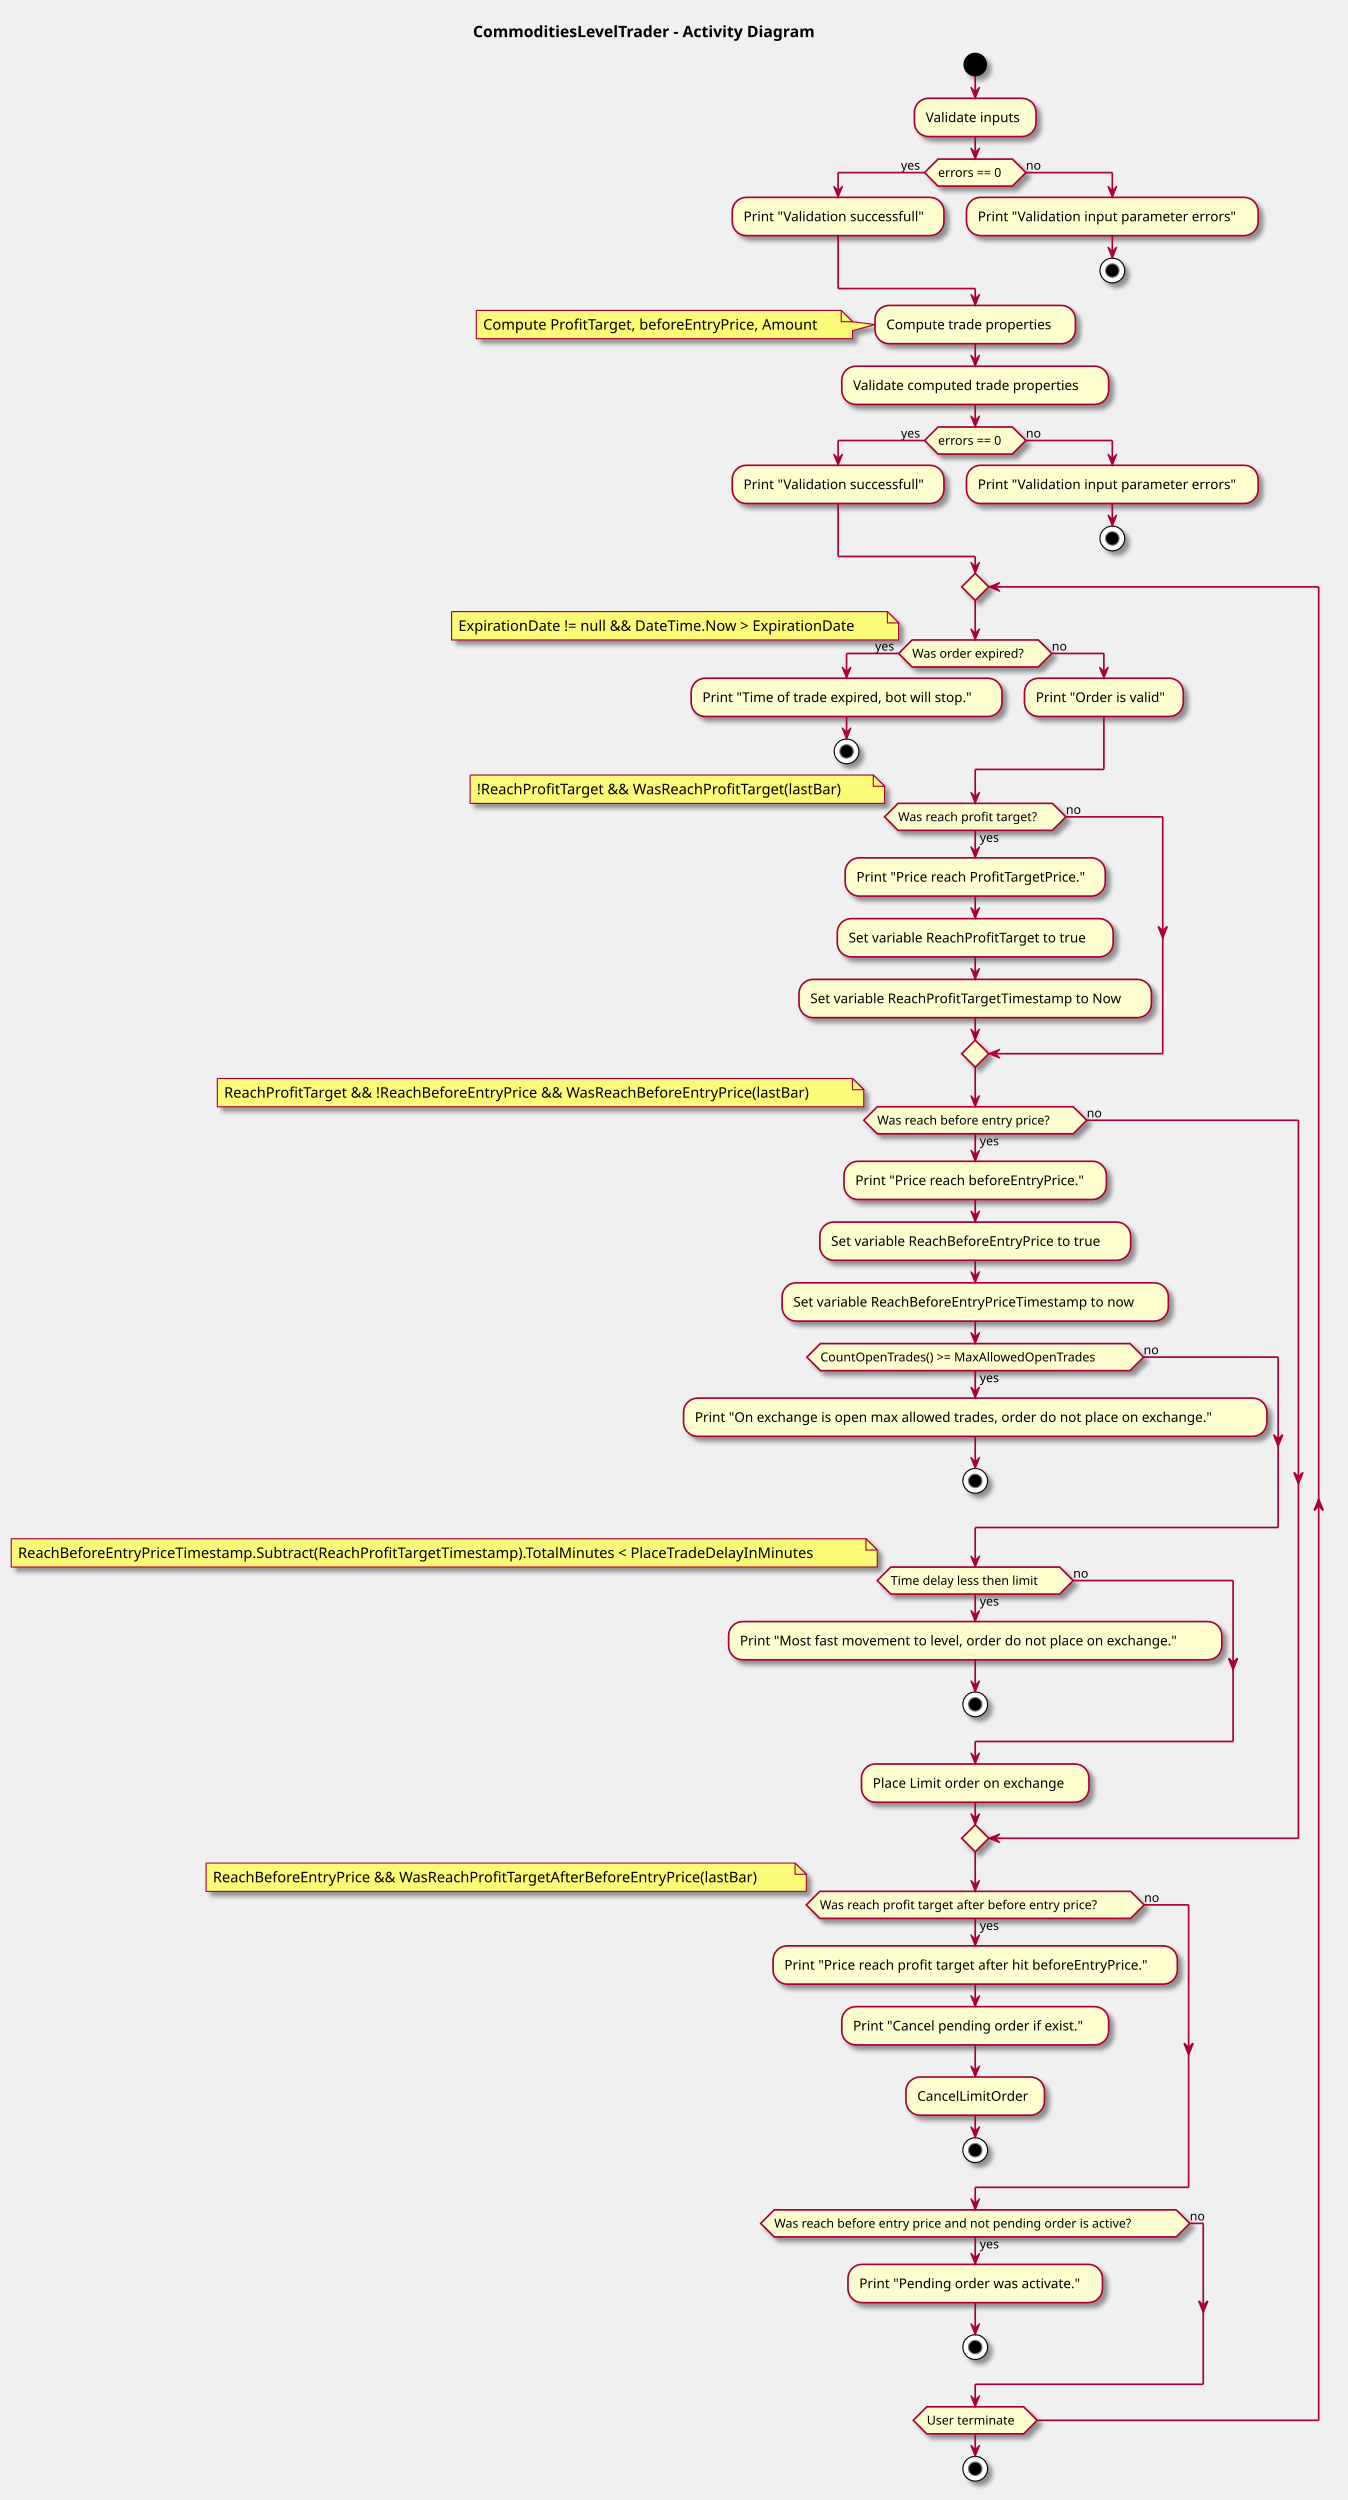
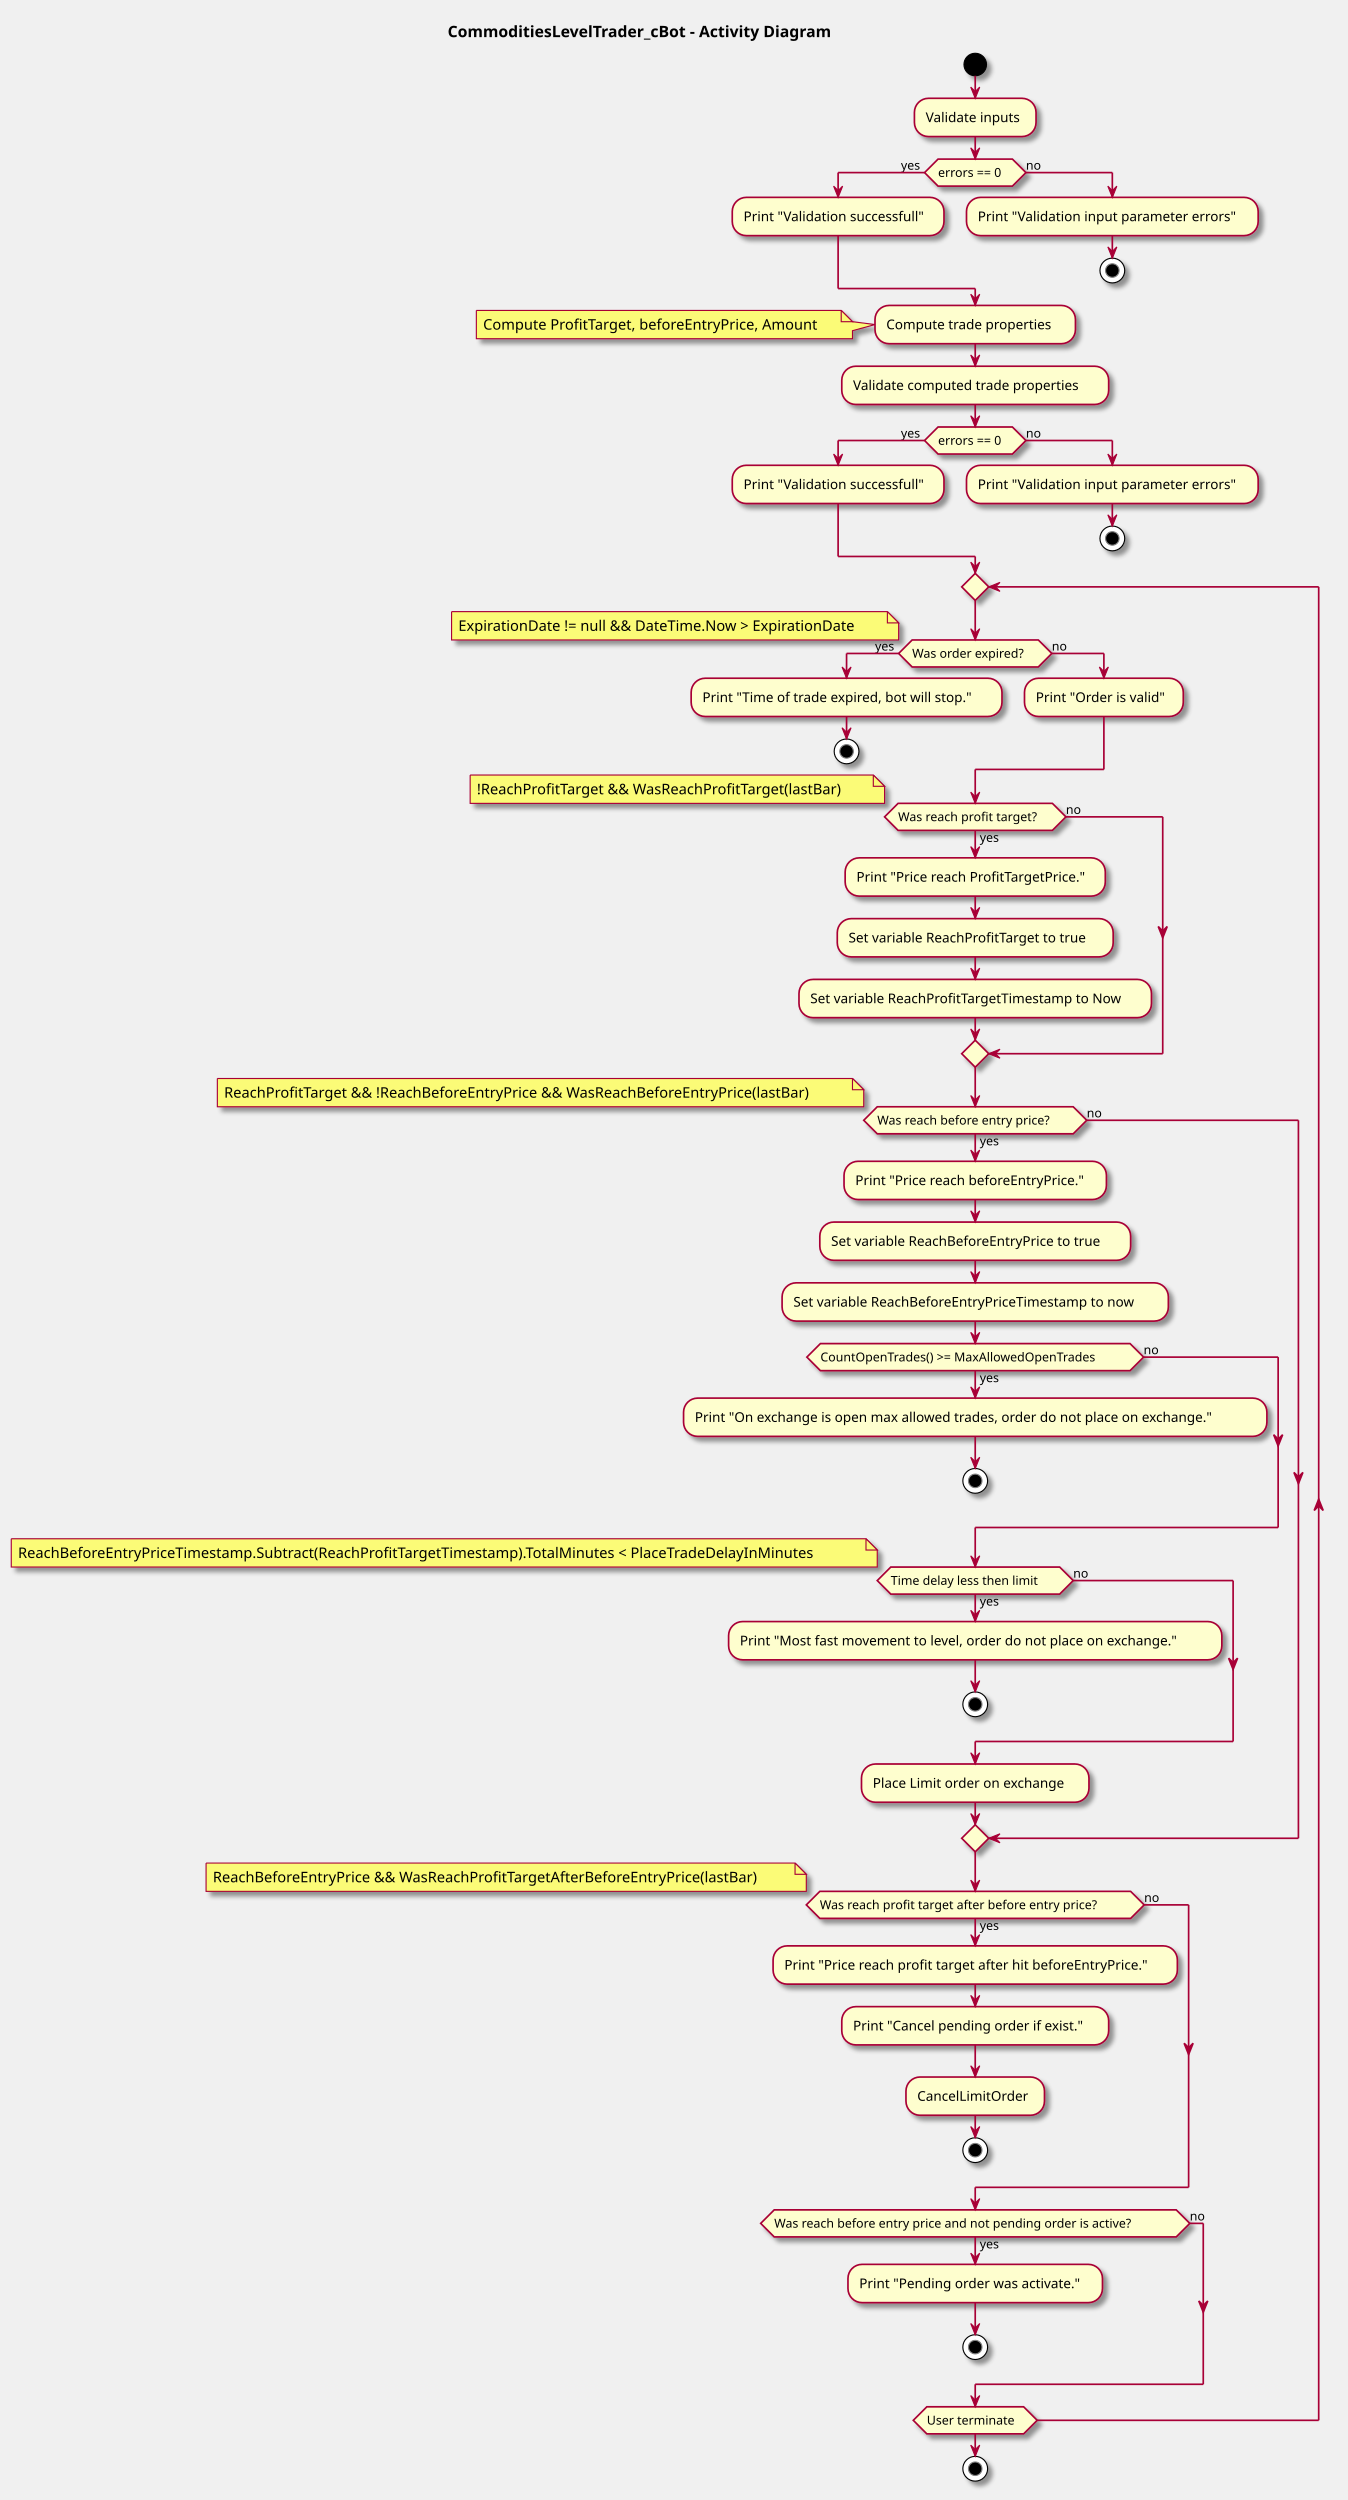
<svg xmlns="http://www.w3.org/2000/svg" contentStyleType="text/css" height="2220px" preserveAspectRatio="none" style="width:1197px;height:2220px;background:#FFFFFF;" version="1.1" viewBox="0 0 1197 2220" width="1197px" zoomAndPan="magnify">
  <defs>
-     <filter height="300%" id="fbwcqrv0fhfp4" width="300%" x="-1" y="-1">
+     <filter height="300%" id="f1bcgpkwwf4tdp" width="300%" x="-1" y="-1">
      <feGaussianBlur result="blurOut" stdDeviation="2.0" />
      <feColorMatrix in="blurOut" result="blurOut2" type="matrix" values="0 0 0 0 0 0 0 0 0 0 0 0 0 0 0 0 0 0 .4 0" />
      <feOffset dx="4.0" dy="4.0" in="blurOut2" result="blurOut3" />
      <feBlend in="SourceGraphic" in2="blurOut3" mode="normal" />
    </filter>
  </defs>
  <g>
-     <text fill="#000000" font-family="sans-serif" font-size="14" font-weight="bold" lengthAdjust="spacing" textLength="354" x="420" y="32.995">CommoditiesLevelTrader - Activity Diagram</text>
-     <ellipse cx="866" cy="57.297" fill="#000000" filter="url(#fbwcqrv0fhfp4)" rx="10" ry="10" style="stroke:#000000;stroke-width:1.0;" />
-     <rect fill="#FEFECE" filter="url(#fbwcqrv0fhfp4)" height="33.969" rx="12.5" ry="12.5" style="stroke:#A80036;stroke-width:1.5;" width="108" x="812" y="87.297" />
+     <text fill="#000000" font-family="sans-serif" font-size="14" font-weight="bold" lengthAdjust="spacing" textLength="399" x="397.5" y="32.995">CommoditiesLevelTrader_cBot - Activity Diagram</text>
+     <ellipse cx="866" cy="57.297" fill="#000000" filter="url(#f1bcgpkwwf4tdp)" rx="10" ry="10" style="stroke:#000000;stroke-width:1.0;" />
+     <rect fill="#FEFECE" filter="url(#f1bcgpkwwf4tdp)" height="33.969" rx="12.5" ry="12.5" style="stroke:#A80036;stroke-width:1.5;" width="108" x="812" y="87.297" />
    <text fill="#000000" font-family="sans-serif" font-size="12" lengthAdjust="spacing" textLength="88" x="822" y="108.436">Validate inputs</text>
-     <polygon fill="#FEFECE" filter="url(#fbwcqrv0fhfp4)" points="833,141.266,899,141.266,911,153.266,899,165.266,833,165.266,821,153.266,833,141.266" style="stroke:#A80036;stroke-width:1.5;" />
+     <polygon fill="#FEFECE" filter="url(#f1bcgpkwwf4tdp)" points="833,141.266,899,141.266,911,153.266,899,165.266,833,165.266,821,153.266,833,141.266" style="stroke:#A80036;stroke-width:1.5;" />
    <text fill="#000000" font-family="sans-serif" font-size="11" lengthAdjust="spacing" textLength="66" x="833" y="157.074">errors == 0</text>
    <text fill="#000000" font-family="sans-serif" font-size="11" lengthAdjust="spacing" textLength="21" x="800" y="150.671">yes</text>
    <text fill="#000000" font-family="sans-serif" font-size="11" lengthAdjust="spacing" textLength="14" x="911" y="150.671">no</text>
-     <rect fill="#FEFECE" filter="url(#fbwcqrv0fhfp4)" height="33.969" rx="12.5" ry="12.5" style="stroke:#A80036;stroke-width:1.5;" width="188" x="650.25" y="175.266" />
+     <rect fill="#FEFECE" filter="url(#f1bcgpkwwf4tdp)" height="33.969" rx="12.5" ry="12.5" style="stroke:#A80036;stroke-width:1.5;" width="188" x="650.25" y="175.266" />
    <text fill="#000000" font-family="sans-serif" font-size="12" lengthAdjust="spacing" textLength="168" x="660.25" y="196.404">Print "Validation successfull"</text>
-     <rect fill="#FEFECE" filter="url(#fbwcqrv0fhfp4)" height="33.969" rx="12.5" ry="12.5" style="stroke:#A80036;stroke-width:1.5;" width="259" x="858.25" y="175.266" />
+     <rect fill="#FEFECE" filter="url(#f1bcgpkwwf4tdp)" height="33.969" rx="12.5" ry="12.5" style="stroke:#A80036;stroke-width:1.5;" width="259" x="858.25" y="175.266" />
    <text fill="#000000" font-family="sans-serif" font-size="12" lengthAdjust="spacing" textLength="239" x="868.25" y="196.404">Print "Validation input parameter errors"</text>
-     <ellipse cx="987.75" cy="240.234" fill="#FFFFFF" filter="url(#fbwcqrv0fhfp4)" rx="11" ry="11" style="stroke:#000000;stroke-width:1.0;" />
+     <ellipse cx="987.75" cy="240.234" fill="#FFFFFF" filter="url(#f1bcgpkwwf4tdp)" rx="11" ry="11" style="stroke:#000000;stroke-width:1.0;" />
    <ellipse cx="987.75" cy="240.234" fill="#000000" rx="6" ry="6" style="stroke:#7F7F7F;stroke-width:1.0;" />
-     <path d="M423,275.652 L423,300.785 A0,0 0 0 0 423,300.785 L757,300.785 A0,0 0 0 0 757,300.785 L757,293.652 L777,288.219 L757,285.652 L757,285.652 L747,275.652 L423,275.652 A0,0 0 0 0 423,275.652 " fill="#FBFB77" filter="url(#fbwcqrv0fhfp4)" style="stroke:#A80036;stroke-width:1.0;" />
+     <path d="M423,275.652 L423,300.785 A0,0 0 0 0 423,300.785 L757,300.785 A0,0 0 0 0 757,300.785 L757,293.652 L777,288.219 L757,285.652 L757,285.652 L747,275.652 L423,275.652 A0,0 0 0 0 423,275.652 " fill="#FBFB77" filter="url(#f1bcgpkwwf4tdp)" style="stroke:#A80036;stroke-width:1.0;" />
    <path d="M747,275.652 L747,285.652 L757,285.652 L747,275.652 " fill="#FBFB77" style="stroke:#A80036;stroke-width:1.0;" />
    <text fill="#000000" font-family="sans-serif" font-size="13" lengthAdjust="spacing" textLength="313" x="429" y="292.719">Compute ProfitTarget, beforeEntryPrice, Amount</text>
-     <rect fill="#FEFECE" filter="url(#fbwcqrv0fhfp4)" height="33.969" rx="12.5" ry="12.5" style="stroke:#A80036;stroke-width:1.5;" width="178" x="777" y="271.234" />
+     <rect fill="#FEFECE" filter="url(#f1bcgpkwwf4tdp)" height="33.969" rx="12.5" ry="12.5" style="stroke:#A80036;stroke-width:1.5;" width="178" x="777" y="271.234" />
    <text fill="#000000" font-family="sans-serif" font-size="12" lengthAdjust="spacing" textLength="158" x="787" y="292.373">Compute trade properties</text>
-     <rect fill="#FEFECE" filter="url(#fbwcqrv0fhfp4)" height="33.969" rx="12.5" ry="12.5" style="stroke:#A80036;stroke-width:1.5;" width="237" x="747.5" y="325.203" />
+     <rect fill="#FEFECE" filter="url(#f1bcgpkwwf4tdp)" height="33.969" rx="12.5" ry="12.5" style="stroke:#A80036;stroke-width:1.5;" width="237" x="747.5" y="325.203" />
    <text fill="#000000" font-family="sans-serif" font-size="12" lengthAdjust="spacing" textLength="217" x="757.5" y="346.342">Validate computed trade properties</text>
-     <polygon fill="#FEFECE" filter="url(#fbwcqrv0fhfp4)" points="833,379.172,899,379.172,911,391.172,899,403.172,833,403.172,821,391.172,833,379.172" style="stroke:#A80036;stroke-width:1.5;" />
+     <polygon fill="#FEFECE" filter="url(#f1bcgpkwwf4tdp)" points="833,379.172,899,379.172,911,391.172,899,403.172,833,403.172,821,391.172,833,379.172" style="stroke:#A80036;stroke-width:1.5;" />
    <text fill="#000000" font-family="sans-serif" font-size="11" lengthAdjust="spacing" textLength="66" x="833" y="394.98">errors == 0</text>
    <text fill="#000000" font-family="sans-serif" font-size="11" lengthAdjust="spacing" textLength="21" x="800" y="388.578">yes</text>
    <text fill="#000000" font-family="sans-serif" font-size="11" lengthAdjust="spacing" textLength="14" x="911" y="388.578">no</text>
-     <rect fill="#FEFECE" filter="url(#fbwcqrv0fhfp4)" height="33.969" rx="12.5" ry="12.5" style="stroke:#A80036;stroke-width:1.5;" width="188" x="650.25" y="413.172" />
+     <rect fill="#FEFECE" filter="url(#f1bcgpkwwf4tdp)" height="33.969" rx="12.5" ry="12.5" style="stroke:#A80036;stroke-width:1.5;" width="188" x="650.25" y="413.172" />
    <text fill="#000000" font-family="sans-serif" font-size="12" lengthAdjust="spacing" textLength="168" x="660.25" y="434.31">Print "Validation successfull"</text>
-     <rect fill="#FEFECE" filter="url(#fbwcqrv0fhfp4)" height="33.969" rx="12.5" ry="12.5" style="stroke:#A80036;stroke-width:1.5;" width="259" x="858.25" y="413.172" />
+     <rect fill="#FEFECE" filter="url(#f1bcgpkwwf4tdp)" height="33.969" rx="12.5" ry="12.5" style="stroke:#A80036;stroke-width:1.5;" width="259" x="858.25" y="413.172" />
    <text fill="#000000" font-family="sans-serif" font-size="12" lengthAdjust="spacing" textLength="239" x="868.25" y="434.31">Print "Validation input parameter errors"</text>
-     <ellipse cx="987.75" cy="478.141" fill="#FFFFFF" filter="url(#fbwcqrv0fhfp4)" rx="11" ry="11" style="stroke:#000000;stroke-width:1.0;" />
+     <ellipse cx="987.75" cy="478.141" fill="#FFFFFF" filter="url(#f1bcgpkwwf4tdp)" rx="11" ry="11" style="stroke:#000000;stroke-width:1.0;" />
    <ellipse cx="987.75" cy="478.141" fill="#000000" rx="6" ry="6" style="stroke:#7F7F7F;stroke-width:1.0;" />
-     <path d="M401,543.141 L401,568.273 L798,568.273 L798,553.141 L788,543.141 L401,543.141 " fill="#FBFB77" filter="url(#fbwcqrv0fhfp4)" style="stroke:#A80036;stroke-width:1.0;" />
+     <path d="M401,543.141 L401,568.273 L798,568.273 L798,553.141 L788,543.141 L401,543.141 " fill="#FBFB77" filter="url(#f1bcgpkwwf4tdp)" style="stroke:#A80036;stroke-width:1.0;" />
    <path d="M788,543.141 L788,553.141 L798,553.141 L788,543.141 " fill="#FBFB77" style="stroke:#A80036;stroke-width:1.0;" />
    <text fill="#000000" font-family="sans-serif" font-size="13" lengthAdjust="spacing" textLength="376" x="407" y="560.207">ExpirationDate != null &amp;&amp; DateTime.Now &gt; ExpirationDate</text>
-     <polygon fill="#FEFECE" filter="url(#fbwcqrv0fhfp4)" points="810,568.273,922,568.273,934,580.273,922,592.273,810,592.273,798,580.273,810,568.273" style="stroke:#A80036;stroke-width:1.5;" />
+     <polygon fill="#FEFECE" filter="url(#f1bcgpkwwf4tdp)" points="810,568.273,922,568.273,934,580.273,922,592.273,810,592.273,798,580.273,810,568.273" style="stroke:#A80036;stroke-width:1.5;" />
    <text fill="#000000" font-family="sans-serif" font-size="11" lengthAdjust="spacing" textLength="112" x="810" y="584.082">Was order expired?</text>
    <text fill="#000000" font-family="sans-serif" font-size="11" lengthAdjust="spacing" textLength="21" x="777" y="577.679">yes</text>
    <text fill="#000000" font-family="sans-serif" font-size="11" lengthAdjust="spacing" textLength="14" x="934" y="577.679">no</text>
-     <rect fill="#FEFECE" filter="url(#fbwcqrv0fhfp4)" height="33.969" rx="12.5" ry="12.5" style="stroke:#A80036;stroke-width:1.5;" width="276" x="613.75" y="602.273" />
+     <rect fill="#FEFECE" filter="url(#f1bcgpkwwf4tdp)" height="33.969" rx="12.5" ry="12.5" style="stroke:#A80036;stroke-width:1.5;" width="276" x="613.75" y="602.273" />
    <text fill="#000000" font-family="sans-serif" font-size="12" lengthAdjust="spacing" textLength="256" x="623.75" y="623.412">Print "Time of trade expired, bot will stop."</text>
-     <ellipse cx="751.75" cy="667.242" fill="#FFFFFF" filter="url(#fbwcqrv0fhfp4)" rx="11" ry="11" style="stroke:#000000;stroke-width:1.0;" />
+     <ellipse cx="751.75" cy="667.242" fill="#FFFFFF" filter="url(#f1bcgpkwwf4tdp)" rx="11" ry="11" style="stroke:#000000;stroke-width:1.0;" />
    <ellipse cx="751.75" cy="667.242" fill="#000000" rx="6" ry="6" style="stroke:#7F7F7F;stroke-width:1.0;" />
-     <rect fill="#FEFECE" filter="url(#fbwcqrv0fhfp4)" height="33.969" rx="12.5" ry="12.5" style="stroke:#A80036;stroke-width:1.5;" width="141" x="909.75" y="602.273" />
+     <rect fill="#FEFECE" filter="url(#f1bcgpkwwf4tdp)" height="33.969" rx="12.5" ry="12.5" style="stroke:#A80036;stroke-width:1.5;" width="141" x="909.75" y="602.273" />
    <text fill="#000000" font-family="sans-serif" font-size="12" lengthAdjust="spacing" textLength="121" x="919.75" y="623.412">Print "Order is valid"</text>
-     <path d="M417.5,688.242 L417.5,713.375 L785.5,713.375 L785.5,698.242 L775.5,688.242 L417.5,688.242 " fill="#FBFB77" filter="url(#fbwcqrv0fhfp4)" style="stroke:#A80036;stroke-width:1.0;" />
+     <path d="M417.5,688.242 L417.5,713.375 L785.5,713.375 L785.5,698.242 L775.5,688.242 L417.5,688.242 " fill="#FBFB77" filter="url(#f1bcgpkwwf4tdp)" style="stroke:#A80036;stroke-width:1.0;" />
    <path d="M775.5,688.242 L775.5,698.242 L785.5,698.242 L775.5,688.242 " fill="#FBFB77" style="stroke:#A80036;stroke-width:1.0;" />
    <text fill="#000000" font-family="sans-serif" font-size="13" lengthAdjust="spacing" textLength="347" x="423.5" y="705.309">!ReachProfitTarget &amp;&amp; WasReachProfitTarget(lastBar)</text>
-     <rect fill="#FEFECE" filter="url(#fbwcqrv0fhfp4)" height="33.969" rx="12.5" ry="12.5" style="stroke:#A80036;stroke-width:1.5;" width="231" x="750.5" y="761.777" />
+     <rect fill="#FEFECE" filter="url(#f1bcgpkwwf4tdp)" height="33.969" rx="12.5" ry="12.5" style="stroke:#A80036;stroke-width:1.5;" width="231" x="750.5" y="761.777" />
    <text fill="#000000" font-family="sans-serif" font-size="12" lengthAdjust="spacing" textLength="211" x="760.5" y="782.916">Print "Price reach ProfitTargetPrice."</text>
-     <rect fill="#FEFECE" filter="url(#fbwcqrv0fhfp4)" height="33.969" rx="12.5" ry="12.5" style="stroke:#A80036;stroke-width:1.5;" width="245" x="743.5" y="815.746" />
+     <rect fill="#FEFECE" filter="url(#f1bcgpkwwf4tdp)" height="33.969" rx="12.5" ry="12.5" style="stroke:#A80036;stroke-width:1.5;" width="245" x="743.5" y="815.746" />
    <text fill="#000000" font-family="sans-serif" font-size="12" lengthAdjust="spacing" textLength="225" x="753.5" y="836.885">Set variable ReachProfitTarget to true</text>
-     <rect fill="#FEFECE" filter="url(#fbwcqrv0fhfp4)" height="33.969" rx="12.5" ry="12.5" style="stroke:#A80036;stroke-width:1.5;" width="313" x="709.5" y="869.715" />
+     <rect fill="#FEFECE" filter="url(#f1bcgpkwwf4tdp)" height="33.969" rx="12.5" ry="12.5" style="stroke:#A80036;stroke-width:1.5;" width="313" x="709.5" y="869.715" />
    <text fill="#000000" font-family="sans-serif" font-size="12" lengthAdjust="spacing" textLength="293" x="719.5" y="890.854">Set variable ReachProfitTargetTimestamp to Now</text>
-     <polygon fill="#FEFECE" filter="url(#fbwcqrv0fhfp4)" points="797.5,713.375,934.5,713.375,946.5,725.375,934.5,737.375,797.5,737.375,785.5,725.375,797.5,713.375" style="stroke:#A80036;stroke-width:1.5;" />
+     <polygon fill="#FEFECE" filter="url(#f1bcgpkwwf4tdp)" points="797.5,713.375,934.5,713.375,946.5,725.375,934.5,737.375,797.5,737.375,785.5,725.375,797.5,713.375" style="stroke:#A80036;stroke-width:1.5;" />
    <text fill="#000000" font-family="sans-serif" font-size="11" lengthAdjust="spacing" textLength="21" x="870" y="747.585">yes</text>
    <text fill="#000000" font-family="sans-serif" font-size="11" lengthAdjust="spacing" textLength="137" x="797.5" y="729.183">Was reach profit target?</text>
    <text fill="#000000" font-family="sans-serif" font-size="11" lengthAdjust="spacing" textLength="14" x="946.5" y="722.781">no</text>
-     <polygon fill="#FEFECE" filter="url(#fbwcqrv0fhfp4)" points="866,923.684,878,935.684,866,947.684,854,935.684,866,923.684" style="stroke:#A80036;stroke-width:1.5;" />
-     <path d="M193,957.684 L193,982.816 L767,982.816 L767,967.684 L757,957.684 L193,957.684 " fill="#FBFB77" filter="url(#fbwcqrv0fhfp4)" style="stroke:#A80036;stroke-width:1.0;" />
+     <polygon fill="#FEFECE" filter="url(#f1bcgpkwwf4tdp)" points="866,923.684,878,935.684,866,947.684,854,935.684,866,923.684" style="stroke:#A80036;stroke-width:1.5;" />
+     <path d="M193,957.684 L193,982.816 L767,982.816 L767,967.684 L757,957.684 L193,957.684 " fill="#FBFB77" filter="url(#f1bcgpkwwf4tdp)" style="stroke:#A80036;stroke-width:1.0;" />
    <path d="M757,957.684 L757,967.684 L767,967.684 L757,957.684 " fill="#FBFB77" style="stroke:#A80036;stroke-width:1.0;" />
    <text fill="#000000" font-family="sans-serif" font-size="13" lengthAdjust="spacing" textLength="553" x="199" y="974.75">ReachProfitTarget &amp;&amp; !ReachBeforeEntryPrice &amp;&amp; WasReachBeforeEntryPrice(lastBar)</text>
-     <rect fill="#FEFECE" filter="url(#fbwcqrv0fhfp4)" height="33.969" rx="12.5" ry="12.5" style="stroke:#A80036;stroke-width:1.5;" width="233" x="749.5" y="1031.219" />
+     <rect fill="#FEFECE" filter="url(#f1bcgpkwwf4tdp)" height="33.969" rx="12.5" ry="12.5" style="stroke:#A80036;stroke-width:1.5;" width="233" x="749.5" y="1031.219" />
    <text fill="#000000" font-family="sans-serif" font-size="12" lengthAdjust="spacing" textLength="213" x="759.5" y="1052.357">Print "Price reach beforeEntryPrice."</text>
-     <rect fill="#FEFECE" filter="url(#fbwcqrv0fhfp4)" height="33.969" rx="12.5" ry="12.5" style="stroke:#A80036;stroke-width:1.5;" width="276" x="728" y="1085.188" />
+     <rect fill="#FEFECE" filter="url(#f1bcgpkwwf4tdp)" height="33.969" rx="12.5" ry="12.5" style="stroke:#A80036;stroke-width:1.5;" width="276" x="728" y="1085.188" />
    <text fill="#000000" font-family="sans-serif" font-size="12" lengthAdjust="spacing" textLength="256" x="738" y="1106.326">Set variable ReachBeforeEntryPrice to true</text>
-     <rect fill="#FEFECE" filter="url(#fbwcqrv0fhfp4)" height="33.969" rx="12.5" ry="12.5" style="stroke:#A80036;stroke-width:1.5;" width="343" x="694.5" y="1139.156" />
+     <rect fill="#FEFECE" filter="url(#f1bcgpkwwf4tdp)" height="33.969" rx="12.5" ry="12.5" style="stroke:#A80036;stroke-width:1.5;" width="343" x="694.5" y="1139.156" />
    <text fill="#000000" font-family="sans-serif" font-size="12" lengthAdjust="spacing" textLength="323" x="704.5" y="1160.295">Set variable ReachBeforeEntryPriceTimestamp to now</text>
-     <rect fill="#FEFECE" filter="url(#fbwcqrv0fhfp4)" height="33.969" rx="12.5" ry="12.5" style="stroke:#A80036;stroke-width:1.5;" width="518" x="607" y="1241.527" />
+     <rect fill="#FEFECE" filter="url(#f1bcgpkwwf4tdp)" height="33.969" rx="12.5" ry="12.5" style="stroke:#A80036;stroke-width:1.5;" width="518" x="607" y="1241.527" />
    <text fill="#000000" font-family="sans-serif" font-size="12" lengthAdjust="spacing" textLength="498" x="617" y="1262.666">Print "On exchange is open max allowed trades, order do not place on exchange."</text>
-     <ellipse cx="866" cy="1315.012" fill="#FFFFFF" filter="url(#fbwcqrv0fhfp4)" rx="11" ry="11" style="stroke:#000000;stroke-width:1.0;" />
+     <ellipse cx="866" cy="1315.012" fill="#FFFFFF" filter="url(#f1bcgpkwwf4tdp)" rx="11" ry="11" style="stroke:#000000;stroke-width:1.0;" />
    <ellipse cx="866" cy="1315.012" fill="#000000" rx="6" ry="6" style="stroke:#7F7F7F;stroke-width:1.0;" />
-     <polygon fill="#FEFECE" filter="url(#fbwcqrv0fhfp4)" points="728.5,1193.125,1003.5,1193.125,1015.5,1205.125,1003.5,1217.125,728.5,1217.125,716.5,1205.125,728.5,1193.125" style="stroke:#A80036;stroke-width:1.5;" />
+     <polygon fill="#FEFECE" filter="url(#f1bcgpkwwf4tdp)" points="728.5,1193.125,1003.5,1193.125,1015.5,1205.125,1003.5,1217.125,728.5,1217.125,716.5,1205.125,728.5,1193.125" style="stroke:#A80036;stroke-width:1.5;" />
    <text fill="#000000" font-family="sans-serif" font-size="11" lengthAdjust="spacing" textLength="21" x="870" y="1227.335">yes</text>
    <text fill="#000000" font-family="sans-serif" font-size="11" lengthAdjust="spacing" textLength="275" x="728.5" y="1208.933">CountOpenTrades() &gt;= MaxAllowedOpenTrades</text>
    <text fill="#000000" font-family="sans-serif" font-size="11" lengthAdjust="spacing" textLength="14" x="1015.5" y="1202.531">no</text>
-     <path d="M10,1366.414 L10,1391.547 L779,1391.547 L779,1376.414 L769,1366.414 L10,1366.414 " fill="#FBFB77" filter="url(#fbwcqrv0fhfp4)" style="stroke:#A80036;stroke-width:1.0;" />
+     <path d="M10,1366.414 L10,1391.547 L779,1391.547 L779,1376.414 L769,1366.414 L10,1366.414 " fill="#FBFB77" filter="url(#f1bcgpkwwf4tdp)" style="stroke:#A80036;stroke-width:1.0;" />
    <path d="M769,1366.414 L769,1376.414 L779,1376.414 L769,1366.414 " fill="#FBFB77" style="stroke:#A80036;stroke-width:1.0;" />
    <text fill="#000000" font-family="sans-serif" font-size="13" lengthAdjust="spacing" textLength="748" x="16" y="1383.481">ReachBeforeEntryPriceTimestamp.Subtract(ReachProfitTargetTimestamp).TotalMinutes &lt; PlaceTradeDelayInMinutes</text>
-     <rect fill="#FEFECE" filter="url(#fbwcqrv0fhfp4)" height="33.969" rx="12.5" ry="12.5" style="stroke:#A80036;stroke-width:1.5;" width="438" x="647" y="1439.949" />
+     <rect fill="#FEFECE" filter="url(#f1bcgpkwwf4tdp)" height="33.969" rx="12.5" ry="12.5" style="stroke:#A80036;stroke-width:1.5;" width="438" x="647" y="1439.949" />
    <text fill="#000000" font-family="sans-serif" font-size="12" lengthAdjust="spacing" textLength="418" x="657" y="1461.088">Print "Most fast movement to level, order do not place on exchange."</text>
-     <ellipse cx="866" cy="1513.434" fill="#FFFFFF" filter="url(#fbwcqrv0fhfp4)" rx="11" ry="11" style="stroke:#000000;stroke-width:1.0;" />
+     <ellipse cx="866" cy="1513.434" fill="#FFFFFF" filter="url(#f1bcgpkwwf4tdp)" rx="11" ry="11" style="stroke:#000000;stroke-width:1.0;" />
    <ellipse cx="866" cy="1513.434" fill="#000000" rx="6" ry="6" style="stroke:#7F7F7F;stroke-width:1.0;" />
-     <polygon fill="#FEFECE" filter="url(#fbwcqrv0fhfp4)" points="791,1391.547,941,1391.547,953,1403.547,941,1415.547,791,1415.547,779,1403.547,791,1391.547" style="stroke:#A80036;stroke-width:1.5;" />
+     <polygon fill="#FEFECE" filter="url(#f1bcgpkwwf4tdp)" points="791,1391.547,941,1391.547,953,1403.547,941,1415.547,791,1415.547,779,1403.547,791,1391.547" style="stroke:#A80036;stroke-width:1.5;" />
    <text fill="#000000" font-family="sans-serif" font-size="11" lengthAdjust="spacing" textLength="21" x="870" y="1425.757">yes</text>
    <text fill="#000000" font-family="sans-serif" font-size="11" lengthAdjust="spacing" textLength="150" x="791" y="1407.355">Time delay less then limit</text>
    <text fill="#000000" font-family="sans-serif" font-size="11" lengthAdjust="spacing" textLength="14" x="953" y="1400.953">no</text>
-     <rect fill="#FEFECE" filter="url(#fbwcqrv0fhfp4)" height="33.969" rx="12.5" ry="12.5" style="stroke:#A80036;stroke-width:1.5;" width="202" x="765" y="1566.434" />
+     <rect fill="#FEFECE" filter="url(#f1bcgpkwwf4tdp)" height="33.969" rx="12.5" ry="12.5" style="stroke:#A80036;stroke-width:1.5;" width="202" x="765" y="1566.434" />
    <text fill="#000000" font-family="sans-serif" font-size="12" lengthAdjust="spacing" textLength="182" x="775" y="1587.572">Place Limit order on exchange</text>
-     <polygon fill="#FEFECE" filter="url(#fbwcqrv0fhfp4)" points="779,982.816,953,982.816,965,994.816,953,1006.816,779,1006.816,767,994.816,779,982.816" style="stroke:#A80036;stroke-width:1.5;" />
+     <polygon fill="#FEFECE" filter="url(#f1bcgpkwwf4tdp)" points="779,982.816,953,982.816,965,994.816,953,1006.816,779,1006.816,767,994.816,779,982.816" style="stroke:#A80036;stroke-width:1.5;" />
    <text fill="#000000" font-family="sans-serif" font-size="11" lengthAdjust="spacing" textLength="21" x="870" y="1017.027">yes</text>
    <text fill="#000000" font-family="sans-serif" font-size="11" lengthAdjust="spacing" textLength="174" x="779" y="998.625">Was reach before entry price?</text>
    <text fill="#000000" font-family="sans-serif" font-size="11" lengthAdjust="spacing" textLength="14" x="965" y="992.222">no</text>
-     <polygon fill="#FEFECE" filter="url(#fbwcqrv0fhfp4)" points="866,1620.402,878,1632.402,866,1644.402,854,1632.402,866,1620.402" style="stroke:#A80036;stroke-width:1.5;" />
-     <path d="M183,1654.402 L183,1679.535 L716,1679.535 L716,1664.402 L706,1654.402 L183,1654.402 " fill="#FBFB77" filter="url(#fbwcqrv0fhfp4)" style="stroke:#A80036;stroke-width:1.0;" />
+     <polygon fill="#FEFECE" filter="url(#f1bcgpkwwf4tdp)" points="866,1620.402,878,1632.402,866,1644.402,854,1632.402,866,1620.402" style="stroke:#A80036;stroke-width:1.5;" />
+     <path d="M183,1654.402 L183,1679.535 L716,1679.535 L716,1664.402 L706,1654.402 L183,1654.402 " fill="#FBFB77" filter="url(#f1bcgpkwwf4tdp)" style="stroke:#A80036;stroke-width:1.0;" />
    <path d="M706,1654.402 L706,1664.402 L716,1664.402 L706,1654.402 " fill="#FBFB77" style="stroke:#A80036;stroke-width:1.0;" />
    <text fill="#000000" font-family="sans-serif" font-size="13" lengthAdjust="spacing" textLength="512" x="189" y="1671.469">ReachBeforeEntryPrice &amp;&amp; WasReachProfitTargetAfterBeforeEntryPrice(lastBar)</text>
-     <rect fill="#FEFECE" filter="url(#fbwcqrv0fhfp4)" height="33.969" rx="12.5" ry="12.5" style="stroke:#A80036;stroke-width:1.5;" width="359" x="686.5" y="1727.938" />
+     <rect fill="#FEFECE" filter="url(#f1bcgpkwwf4tdp)" height="33.969" rx="12.5" ry="12.5" style="stroke:#A80036;stroke-width:1.5;" width="359" x="686.5" y="1727.938" />
    <text fill="#000000" font-family="sans-serif" font-size="12" lengthAdjust="spacing" textLength="339" x="696.5" y="1749.076">Print "Price reach profit target after hit beforeEntryPrice."</text>
-     <rect fill="#FEFECE" filter="url(#fbwcqrv0fhfp4)" height="33.969" rx="12.5" ry="12.5" style="stroke:#A80036;stroke-width:1.5;" width="237" x="747.5" y="1781.906" />
+     <rect fill="#FEFECE" filter="url(#f1bcgpkwwf4tdp)" height="33.969" rx="12.5" ry="12.5" style="stroke:#A80036;stroke-width:1.5;" width="237" x="747.5" y="1781.906" />
    <text fill="#000000" font-family="sans-serif" font-size="12" lengthAdjust="spacing" textLength="217" x="757.5" y="1803.045">Print "Cancel pending order if exist."</text>
-     <rect fill="#FEFECE" filter="url(#fbwcqrv0fhfp4)" height="33.969" rx="12.5" ry="12.5" style="stroke:#A80036;stroke-width:1.5;" width="123" x="804.5" y="1844.391" />
+     <rect fill="#FEFECE" filter="url(#f1bcgpkwwf4tdp)" height="33.969" rx="12.5" ry="12.5" style="stroke:#A80036;stroke-width:1.5;" width="123" x="804.5" y="1844.391" />
    <text fill="#000000" font-family="sans-serif" font-size="12" lengthAdjust="spacing" textLength="103" x="814.5" y="1865.529">CancelLimitOrder</text>
-     <ellipse cx="866" cy="1909.359" fill="#FFFFFF" filter="url(#fbwcqrv0fhfp4)" rx="11" ry="11" style="stroke:#000000;stroke-width:1.0;" />
+     <ellipse cx="866" cy="1909.359" fill="#FFFFFF" filter="url(#f1bcgpkwwf4tdp)" rx="11" ry="11" style="stroke:#000000;stroke-width:1.0;" />
    <ellipse cx="866" cy="1909.359" fill="#000000" rx="6" ry="6" style="stroke:#7F7F7F;stroke-width:1.0;" />
-     <polygon fill="#FEFECE" filter="url(#fbwcqrv0fhfp4)" points="728,1679.535,1004,1679.535,1016,1691.535,1004,1703.535,728,1703.535,716,1691.535,728,1679.535" style="stroke:#A80036;stroke-width:1.5;" />
+     <polygon fill="#FEFECE" filter="url(#f1bcgpkwwf4tdp)" points="728,1679.535,1004,1679.535,1016,1691.535,1004,1703.535,728,1703.535,716,1691.535,728,1679.535" style="stroke:#A80036;stroke-width:1.5;" />
    <text fill="#000000" font-family="sans-serif" font-size="11" lengthAdjust="spacing" textLength="21" x="870" y="1713.746">yes</text>
    <text fill="#000000" font-family="sans-serif" font-size="11" lengthAdjust="spacing" textLength="276" x="728" y="1695.343">Was reach profit target after before entry price?</text>
    <text fill="#000000" font-family="sans-serif" font-size="11" lengthAdjust="spacing" textLength="14" x="1016" y="1688.941">no</text>
-     <rect fill="#FEFECE" filter="url(#fbwcqrv0fhfp4)" height="33.969" rx="12.5" ry="12.5" style="stroke:#A80036;stroke-width:1.5;" width="226" x="753" y="2010.762" />
+     <rect fill="#FEFECE" filter="url(#f1bcgpkwwf4tdp)" height="33.969" rx="12.5" ry="12.5" style="stroke:#A80036;stroke-width:1.5;" width="226" x="753" y="2010.762" />
    <text fill="#000000" font-family="sans-serif" font-size="12" lengthAdjust="spacing" textLength="206" x="763" y="2031.9">Print "Pending order was activate."</text>
-     <ellipse cx="866" cy="2084.246" fill="#FFFFFF" filter="url(#fbwcqrv0fhfp4)" rx="11" ry="11" style="stroke:#000000;stroke-width:1.0;" />
+     <ellipse cx="866" cy="2084.246" fill="#FFFFFF" filter="url(#f1bcgpkwwf4tdp)" rx="11" ry="11" style="stroke:#000000;stroke-width:1.0;" />
    <ellipse cx="866" cy="2084.246" fill="#000000" rx="6" ry="6" style="stroke:#7F7F7F;stroke-width:1.0;" />
-     <polygon fill="#FEFECE" filter="url(#fbwcqrv0fhfp4)" points="687.5,1962.359,1044.5,1962.359,1056.5,1974.359,1044.5,1986.359,687.5,1986.359,675.5,1974.359,687.5,1962.359" style="stroke:#A80036;stroke-width:1.5;" />
+     <polygon fill="#FEFECE" filter="url(#f1bcgpkwwf4tdp)" points="687.5,1962.359,1044.5,1962.359,1056.5,1974.359,1044.5,1986.359,687.5,1986.359,675.5,1974.359,687.5,1962.359" style="stroke:#A80036;stroke-width:1.5;" />
    <text fill="#000000" font-family="sans-serif" font-size="11" lengthAdjust="spacing" textLength="21" x="870" y="1996.57">yes</text>
    <text fill="#000000" font-family="sans-serif" font-size="11" lengthAdjust="spacing" textLength="357" x="687.5" y="1978.168">Was reach before entry price and not pending order is active?</text>
    <text fill="#000000" font-family="sans-serif" font-size="11" lengthAdjust="spacing" textLength="14" x="1056.5" y="1971.765">no</text>
-     <polygon fill="#FEFECE" filter="url(#fbwcqrv0fhfp4)" points="866,509.141,878,521.141,866,533.141,854,521.141,866,509.141" style="stroke:#A80036;stroke-width:1.5;" />
-     <polygon fill="#FEFECE" filter="url(#fbwcqrv0fhfp4)" points="823,2137.246,909,2137.246,921,2149.246,909,2161.246,823,2161.246,811,2149.246,823,2137.246" style="stroke:#A80036;stroke-width:1.5;" />
+     <polygon fill="#FEFECE" filter="url(#f1bcgpkwwf4tdp)" points="866,509.141,878,521.141,866,533.141,854,521.141,866,509.141" style="stroke:#A80036;stroke-width:1.5;" />
+     <polygon fill="#FEFECE" filter="url(#f1bcgpkwwf4tdp)" points="823,2137.246,909,2137.246,921,2149.246,909,2161.246,823,2161.246,811,2149.246,823,2137.246" style="stroke:#A80036;stroke-width:1.5;" />
    <text fill="#000000" font-family="sans-serif" font-size="11" lengthAdjust="spacing" textLength="86" x="823" y="2153.054">User terminate</text>
-     <ellipse cx="866" cy="2192.246" fill="#FFFFFF" filter="url(#fbwcqrv0fhfp4)" rx="11" ry="11" style="stroke:#000000;stroke-width:1.0;" />
+     <ellipse cx="866" cy="2192.246" fill="#FFFFFF" filter="url(#f1bcgpkwwf4tdp)" rx="11" ry="11" style="stroke:#000000;stroke-width:1.0;" />
    <ellipse cx="866" cy="2192.246" fill="#000000" rx="6" ry="6" style="stroke:#7F7F7F;stroke-width:1.0;" />
    <line style="stroke:#A80036;stroke-width:1.5;" x1="866" x2="866" y1="67.297" y2="87.297" />
    <polygon fill="#A80036" points="862,77.297,866,87.297,870,77.297,866,81.297" style="stroke:#A80036;stroke-width:1.0;" />
    <line style="stroke:#A80036;stroke-width:1.5;" x1="987.75" x2="987.75" y1="209.234" y2="229.234" />
    <polygon fill="#A80036" points="983.75,219.234,987.75,229.234,991.75,219.234,987.75,223.234" style="stroke:#A80036;stroke-width:1.0;" />
    <line style="stroke:#A80036;stroke-width:1.5;" x1="821" x2="744.25" y1="153.266" y2="153.266" />
    <line style="stroke:#A80036;stroke-width:1.5;" x1="744.25" x2="744.25" y1="153.266" y2="175.266" />
    <polygon fill="#A80036" points="740.25,165.266,744.25,175.266,748.25,165.266,744.25,169.266" style="stroke:#A80036;stroke-width:1.0;" />
    <line style="stroke:#A80036;stroke-width:1.5;" x1="911" x2="987.75" y1="153.266" y2="153.266" />
    <line style="stroke:#A80036;stroke-width:1.5;" x1="987.75" x2="987.75" y1="153.266" y2="175.266" />
    <polygon fill="#A80036" points="983.75,165.266,987.75,175.266,991.75,165.266,987.75,169.266" style="stroke:#A80036;stroke-width:1.0;" />
    <line style="stroke:#A80036;stroke-width:1.5;" x1="744.25" x2="744.25" y1="209.234" y2="256.234" />
    <line style="stroke:#A80036;stroke-width:1.5;" x1="744.25" x2="866" y1="256.234" y2="256.234" />
    <line style="stroke:#A80036;stroke-width:1.5;" x1="866" x2="866" y1="256.234" y2="271.234" />
    <polygon fill="#A80036" points="862,261.234,866,271.234,870,261.234,866,265.234" style="stroke:#A80036;stroke-width:1.0;" />
    <line style="stroke:#A80036;stroke-width:1.5;" x1="866" x2="866" y1="121.266" y2="141.266" />
    <polygon fill="#A80036" points="862,131.266,866,141.266,870,131.266,866,135.266" style="stroke:#A80036;stroke-width:1.0;" />
    <line style="stroke:#A80036;stroke-width:1.5;" x1="866" x2="866" y1="305.203" y2="325.203" />
    <polygon fill="#A80036" points="862,315.203,866,325.203,870,315.203,866,319.203" style="stroke:#A80036;stroke-width:1.0;" />
    <line style="stroke:#A80036;stroke-width:1.5;" x1="987.75" x2="987.75" y1="447.141" y2="467.141" />
    <polygon fill="#A80036" points="983.75,457.141,987.75,467.141,991.75,457.141,987.75,461.141" style="stroke:#A80036;stroke-width:1.0;" />
    <line style="stroke:#A80036;stroke-width:1.5;" x1="821" x2="744.25" y1="391.172" y2="391.172" />
    <line style="stroke:#A80036;stroke-width:1.5;" x1="744.25" x2="744.25" y1="391.172" y2="413.172" />
    <polygon fill="#A80036" points="740.25,403.172,744.25,413.172,748.25,403.172,744.25,407.172" style="stroke:#A80036;stroke-width:1.0;" />
    <line style="stroke:#A80036;stroke-width:1.5;" x1="911" x2="987.75" y1="391.172" y2="391.172" />
    <line style="stroke:#A80036;stroke-width:1.5;" x1="987.75" x2="987.75" y1="391.172" y2="413.172" />
    <polygon fill="#A80036" points="983.75,403.172,987.75,413.172,991.75,403.172,987.75,407.172" style="stroke:#A80036;stroke-width:1.0;" />
    <line style="stroke:#A80036;stroke-width:1.5;" x1="744.25" x2="744.25" y1="447.141" y2="494.141" />
    <line style="stroke:#A80036;stroke-width:1.5;" x1="744.25" x2="866" y1="494.141" y2="494.141" />
    <line style="stroke:#A80036;stroke-width:1.5;" x1="866" x2="866" y1="494.141" y2="509.141" />
    <polygon fill="#A80036" points="862,499.141,866,509.141,870,499.141,866,503.141" style="stroke:#A80036;stroke-width:1.0;" />
    <line style="stroke:#A80036;stroke-width:1.5;" x1="866" x2="866" y1="359.172" y2="379.172" />
    <polygon fill="#A80036" points="862,369.172,866,379.172,870,369.172,866,373.172" style="stroke:#A80036;stroke-width:1.0;" />
    <line style="stroke:#A80036;stroke-width:1.5;" x1="751.75" x2="751.75" y1="636.242" y2="656.242" />
    <polygon fill="#A80036" points="747.75,646.242,751.75,656.242,755.75,646.242,751.75,650.242" style="stroke:#A80036;stroke-width:1.0;" />
    <line style="stroke:#A80036;stroke-width:1.5;" x1="798" x2="751.75" y1="580.273" y2="580.273" />
    <line style="stroke:#A80036;stroke-width:1.5;" x1="751.75" x2="751.75" y1="580.273" y2="602.273" />
    <polygon fill="#A80036" points="747.75,592.273,751.75,602.273,755.75,592.273,751.75,596.273" style="stroke:#A80036;stroke-width:1.0;" />
    <line style="stroke:#A80036;stroke-width:1.5;" x1="934" x2="980.25" y1="580.273" y2="580.273" />
    <line style="stroke:#A80036;stroke-width:1.5;" x1="980.25" x2="980.25" y1="580.273" y2="602.273" />
    <polygon fill="#A80036" points="976.25,592.273,980.25,602.273,984.25,592.273,980.25,596.273" style="stroke:#A80036;stroke-width:1.0;" />
    <line style="stroke:#A80036;stroke-width:1.5;" x1="980.25" x2="980.25" y1="636.242" y2="683.242" />
    <line style="stroke:#A80036;stroke-width:1.5;" x1="980.25" x2="866" y1="683.242" y2="683.242" />
    <line style="stroke:#A80036;stroke-width:1.5;" x1="866" x2="866" y1="683.242" y2="713.375" />
    <polygon fill="#A80036" points="862,703.375,866,713.375,870,703.375,866,707.375" style="stroke:#A80036;stroke-width:1.0;" />
    <line style="stroke:#A80036;stroke-width:1.5;" x1="866" x2="866" y1="795.746" y2="815.746" />
    <polygon fill="#A80036" points="862,805.746,866,815.746,870,805.746,866,809.746" style="stroke:#A80036;stroke-width:1.0;" />
    <line style="stroke:#A80036;stroke-width:1.5;" x1="866" x2="866" y1="849.715" y2="869.715" />
    <polygon fill="#A80036" points="862,859.715,866,869.715,870,859.715,866,863.715" style="stroke:#A80036;stroke-width:1.0;" />
    <line style="stroke:#A80036;stroke-width:1.5;" x1="866" x2="866" y1="737.375" y2="761.777" />
    <polygon fill="#A80036" points="862,751.777,866,761.777,870,751.777,866,755.777" style="stroke:#A80036;stroke-width:1.0;" />
    <line style="stroke:#A80036;stroke-width:1.5;" x1="946.5" x2="1032.5" y1="725.375" y2="725.375" />
    <polygon fill="#A80036" points="1028.5,822.731,1032.5,832.731,1036.5,822.731,1032.5,826.731" style="stroke:#A80036;stroke-width:1.5;" />
    <line style="stroke:#A80036;stroke-width:1.5;" x1="1032.5" x2="1032.5" y1="725.375" y2="935.684" />
    <line style="stroke:#A80036;stroke-width:1.5;" x1="1032.5" x2="878" y1="935.684" y2="935.684" />
    <polygon fill="#A80036" points="888,931.684,878,935.684,888,939.684,884,935.684" style="stroke:#A80036;stroke-width:1.0;" />
    <line style="stroke:#A80036;stroke-width:1.5;" x1="866" x2="866" y1="903.684" y2="923.684" />
    <polygon fill="#A80036" points="862,913.684,866,923.684,870,913.684,866,917.684" style="stroke:#A80036;stroke-width:1.0;" />
    <line style="stroke:#A80036;stroke-width:1.5;" x1="866" x2="866" y1="1065.188" y2="1085.188" />
    <polygon fill="#A80036" points="862,1075.188,866,1085.188,870,1075.188,866,1079.188" style="stroke:#A80036;stroke-width:1.0;" />
    <line style="stroke:#A80036;stroke-width:1.5;" x1="866" x2="866" y1="1119.156" y2="1139.156" />
    <polygon fill="#A80036" points="862,1129.156,866,1139.156,870,1129.156,866,1133.156" style="stroke:#A80036;stroke-width:1.0;" />
    <line style="stroke:#A80036;stroke-width:1.5;" x1="866" x2="866" y1="1275.496" y2="1304.012" />
    <polygon fill="#A80036" points="862,1294.012,866,1304.012,870,1294.012,866,1298.012" style="stroke:#A80036;stroke-width:1.0;" />
    <line style="stroke:#A80036;stroke-width:1.5;" x1="866" x2="866" y1="1217.125" y2="1241.527" />
    <polygon fill="#A80036" points="862,1231.527,866,1241.527,870,1231.527,866,1235.527" style="stroke:#A80036;stroke-width:1.0;" />
    <line style="stroke:#A80036;stroke-width:1.5;" x1="1015.5" x2="1135" y1="1205.125" y2="1205.125" />
    <polygon fill="#A80036" points="1131,1274.012,1135,1284.012,1139,1274.012,1135,1278.012" style="stroke:#A80036;stroke-width:1.5;" />
    <line style="stroke:#A80036;stroke-width:1.5;" x1="1135" x2="1135" y1="1205.125" y2="1356.414" />
    <line style="stroke:#A80036;stroke-width:1.5;" x1="1135" x2="866" y1="1356.414" y2="1356.414" />
    <line style="stroke:#A80036;stroke-width:1.5;" x1="866" x2="866" y1="1356.414" y2="1391.547" />
    <polygon fill="#A80036" points="862,1381.547,866,1391.547,870,1381.547,866,1385.547" style="stroke:#A80036;stroke-width:1.0;" />
    <line style="stroke:#A80036;stroke-width:1.5;" x1="866" x2="866" y1="1173.125" y2="1193.125" />
    <polygon fill="#A80036" points="862,1183.125,866,1193.125,870,1183.125,866,1187.125" style="stroke:#A80036;stroke-width:1.0;" />
    <line style="stroke:#A80036;stroke-width:1.5;" x1="866" x2="866" y1="1473.918" y2="1502.434" />
    <polygon fill="#A80036" points="862,1492.434,866,1502.434,870,1492.434,866,1496.434" style="stroke:#A80036;stroke-width:1.0;" />
    <line style="stroke:#A80036;stroke-width:1.5;" x1="866" x2="866" y1="1415.547" y2="1439.949" />
    <polygon fill="#A80036" points="862,1429.949,866,1439.949,870,1429.949,866,1433.949" style="stroke:#A80036;stroke-width:1.0;" />
    <line style="stroke:#A80036;stroke-width:1.5;" x1="953" x2="1095" y1="1403.547" y2="1403.547" />
    <polygon fill="#A80036" points="1091,1472.434,1095,1482.434,1099,1472.434,1095,1476.434" style="stroke:#A80036;stroke-width:1.5;" />
    <line style="stroke:#A80036;stroke-width:1.5;" x1="1095" x2="1095" y1="1403.547" y2="1546.434" />
    <line style="stroke:#A80036;stroke-width:1.5;" x1="1095" x2="866" y1="1546.434" y2="1546.434" />
    <line style="stroke:#A80036;stroke-width:1.5;" x1="866" x2="866" y1="1546.434" y2="1566.434" />
    <polygon fill="#A80036" points="862,1556.434,866,1566.434,870,1556.434,866,1560.434" style="stroke:#A80036;stroke-width:1.0;" />
    <line style="stroke:#A80036;stroke-width:1.5;" x1="866" x2="866" y1="1006.816" y2="1031.219" />
    <polygon fill="#A80036" points="862,1021.219,866,1031.219,870,1021.219,866,1025.219" style="stroke:#A80036;stroke-width:1.0;" />
    <line style="stroke:#A80036;stroke-width:1.5;" x1="965" x2="1153" y1="994.816" y2="994.816" />
    <polygon fill="#A80036" points="1149,1307.512,1153,1317.512,1157,1307.512,1153,1311.512" style="stroke:#A80036;stroke-width:1.5;" />
    <line style="stroke:#A80036;stroke-width:1.5;" x1="1153" x2="1153" y1="994.816" y2="1632.402" />
    <line style="stroke:#A80036;stroke-width:1.5;" x1="1153" x2="878" y1="1632.402" y2="1632.402" />
    <polygon fill="#A80036" points="888,1628.402,878,1632.402,888,1636.402,884,1632.402" style="stroke:#A80036;stroke-width:1.0;" />
    <line style="stroke:#A80036;stroke-width:1.5;" x1="866" x2="866" y1="1600.402" y2="1620.402" />
    <polygon fill="#A80036" points="862,1610.402,866,1620.402,870,1610.402,866,1614.402" style="stroke:#A80036;stroke-width:1.0;" />
    <line style="stroke:#A80036;stroke-width:1.5;" x1="866" x2="866" y1="947.684" y2="982.816" />
    <polygon fill="#A80036" points="862,972.816,866,982.816,870,972.816,866,976.816" style="stroke:#A80036;stroke-width:1.0;" />
    <line style="stroke:#A80036;stroke-width:1.5;" x1="866" x2="866" y1="1761.906" y2="1781.906" />
    <polygon fill="#A80036" points="862,1771.906,866,1781.906,870,1771.906,866,1775.906" style="stroke:#A80036;stroke-width:1.0;" />
    <line style="stroke:#A80036;stroke-width:1.5;" x1="866" x2="866" y1="1815.875" y2="1844.391" />
    <polygon fill="#A80036" points="862,1834.391,866,1844.391,870,1834.391,866,1838.391" style="stroke:#A80036;stroke-width:1.0;" />
    <line style="stroke:#A80036;stroke-width:1.5;" x1="866" x2="866" y1="1878.359" y2="1898.359" />
    <polygon fill="#A80036" points="862,1888.359,866,1898.359,870,1888.359,866,1892.359" style="stroke:#A80036;stroke-width:1.0;" />
    <line style="stroke:#A80036;stroke-width:1.5;" x1="866" x2="866" y1="1703.535" y2="1727.938" />
    <polygon fill="#A80036" points="862,1717.938,866,1727.938,870,1717.938,866,1721.938" style="stroke:#A80036;stroke-width:1.0;" />
    <line style="stroke:#A80036;stroke-width:1.5;" x1="1016" x2="1055.5" y1="1691.535" y2="1691.535" />
    <polygon fill="#A80036" points="1051.5,1814.391,1055.5,1824.391,1059.5,1814.391,1055.5,1818.391" style="stroke:#A80036;stroke-width:1.5;" />
    <line style="stroke:#A80036;stroke-width:1.5;" x1="1055.5" x2="1055.5" y1="1691.535" y2="1942.359" />
    <line style="stroke:#A80036;stroke-width:1.5;" x1="1055.5" x2="866" y1="1942.359" y2="1942.359" />
    <line style="stroke:#A80036;stroke-width:1.5;" x1="866" x2="866" y1="1942.359" y2="1962.359" />
    <polygon fill="#A80036" points="862,1952.359,866,1962.359,870,1952.359,866,1956.359" style="stroke:#A80036;stroke-width:1.0;" />
    <line style="stroke:#A80036;stroke-width:1.5;" x1="866" x2="866" y1="1644.402" y2="1679.535" />
    <polygon fill="#A80036" points="862,1669.535,866,1679.535,870,1669.535,866,1673.535" style="stroke:#A80036;stroke-width:1.0;" />
    <line style="stroke:#A80036;stroke-width:1.5;" x1="866" x2="866" y1="2044.73" y2="2073.246" />
    <polygon fill="#A80036" points="862,2063.246,866,2073.246,870,2063.246,866,2067.246" style="stroke:#A80036;stroke-width:1.0;" />
    <line style="stroke:#A80036;stroke-width:1.5;" x1="866" x2="866" y1="1986.359" y2="2010.762" />
    <polygon fill="#A80036" points="862,2000.762,866,2010.762,870,2000.762,866,2004.762" style="stroke:#A80036;stroke-width:1.0;" />
    <line style="stroke:#A80036;stroke-width:1.5;" x1="1056.5" x2="1068.5" y1="1974.359" y2="1974.359" />
    <polygon fill="#A80036" points="1064.5,2043.246,1068.5,2053.246,1072.5,2043.246,1068.5,2047.246" style="stroke:#A80036;stroke-width:1.5;" />
    <line style="stroke:#A80036;stroke-width:1.5;" x1="1068.5" x2="1068.5" y1="1974.359" y2="2117.246" />
    <line style="stroke:#A80036;stroke-width:1.5;" x1="1068.5" x2="866" y1="2117.246" y2="2117.246" />
    <line style="stroke:#A80036;stroke-width:1.5;" x1="866" x2="866" y1="2117.246" y2="2137.246" />
    <polygon fill="#A80036" points="862,2127.246,866,2137.246,870,2127.246,866,2131.246" style="stroke:#A80036;stroke-width:1.0;" />
    <line style="stroke:#A80036;stroke-width:1.5;" x1="866" x2="866" y1="533.141" y2="568.273" />
    <polygon fill="#A80036" points="862,558.273,866,568.273,870,558.273,866,562.273" style="stroke:#A80036;stroke-width:1.0;" />
    <line style="stroke:#A80036;stroke-width:1.5;" x1="921" x2="1171" y1="2149.246" y2="2149.246" />
    <polygon fill="#A80036" points="1167,1341.281,1171,1331.281,1175,1341.281,1171,1337.281" style="stroke:#A80036;stroke-width:1.5;" />
    <line style="stroke:#A80036;stroke-width:1.5;" x1="1171" x2="1171" y1="521.141" y2="2149.246" />
    <line style="stroke:#A80036;stroke-width:1.5;" x1="1171" x2="878" y1="521.141" y2="521.141" />
    <polygon fill="#A80036" points="888,517.141,878,521.141,888,525.141,884,521.141" style="stroke:#A80036;stroke-width:1.0;" />
    <line style="stroke:#A80036;stroke-width:1.5;" x1="866" x2="866" y1="2161.246" y2="2181.246" />
    <polygon fill="#A80036" points="862,2171.246,866,2181.246,870,2171.246,866,2175.246" style="stroke:#A80036;stroke-width:1.0;" />
  </g>
</svg>
